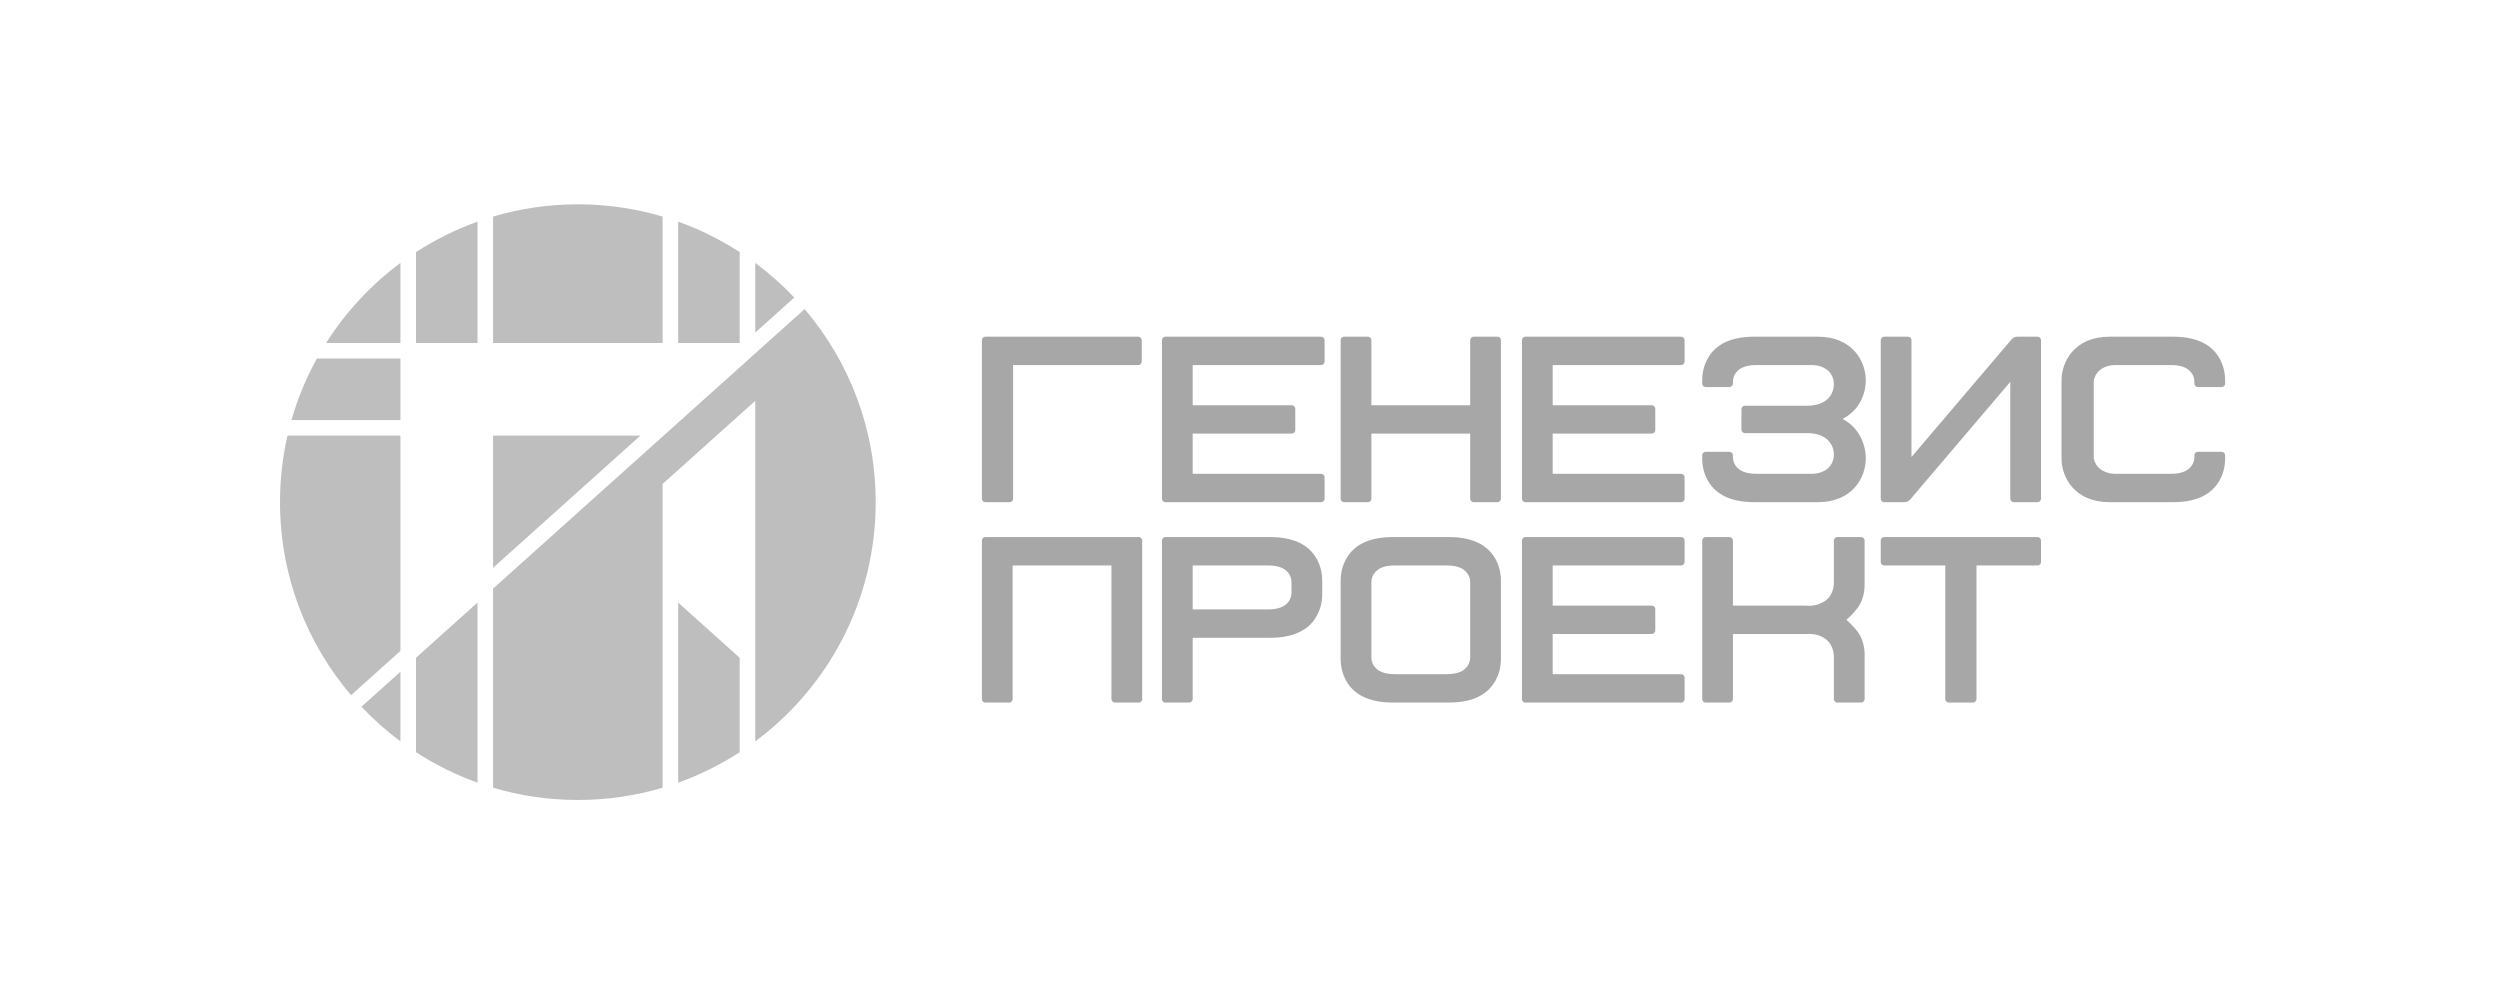
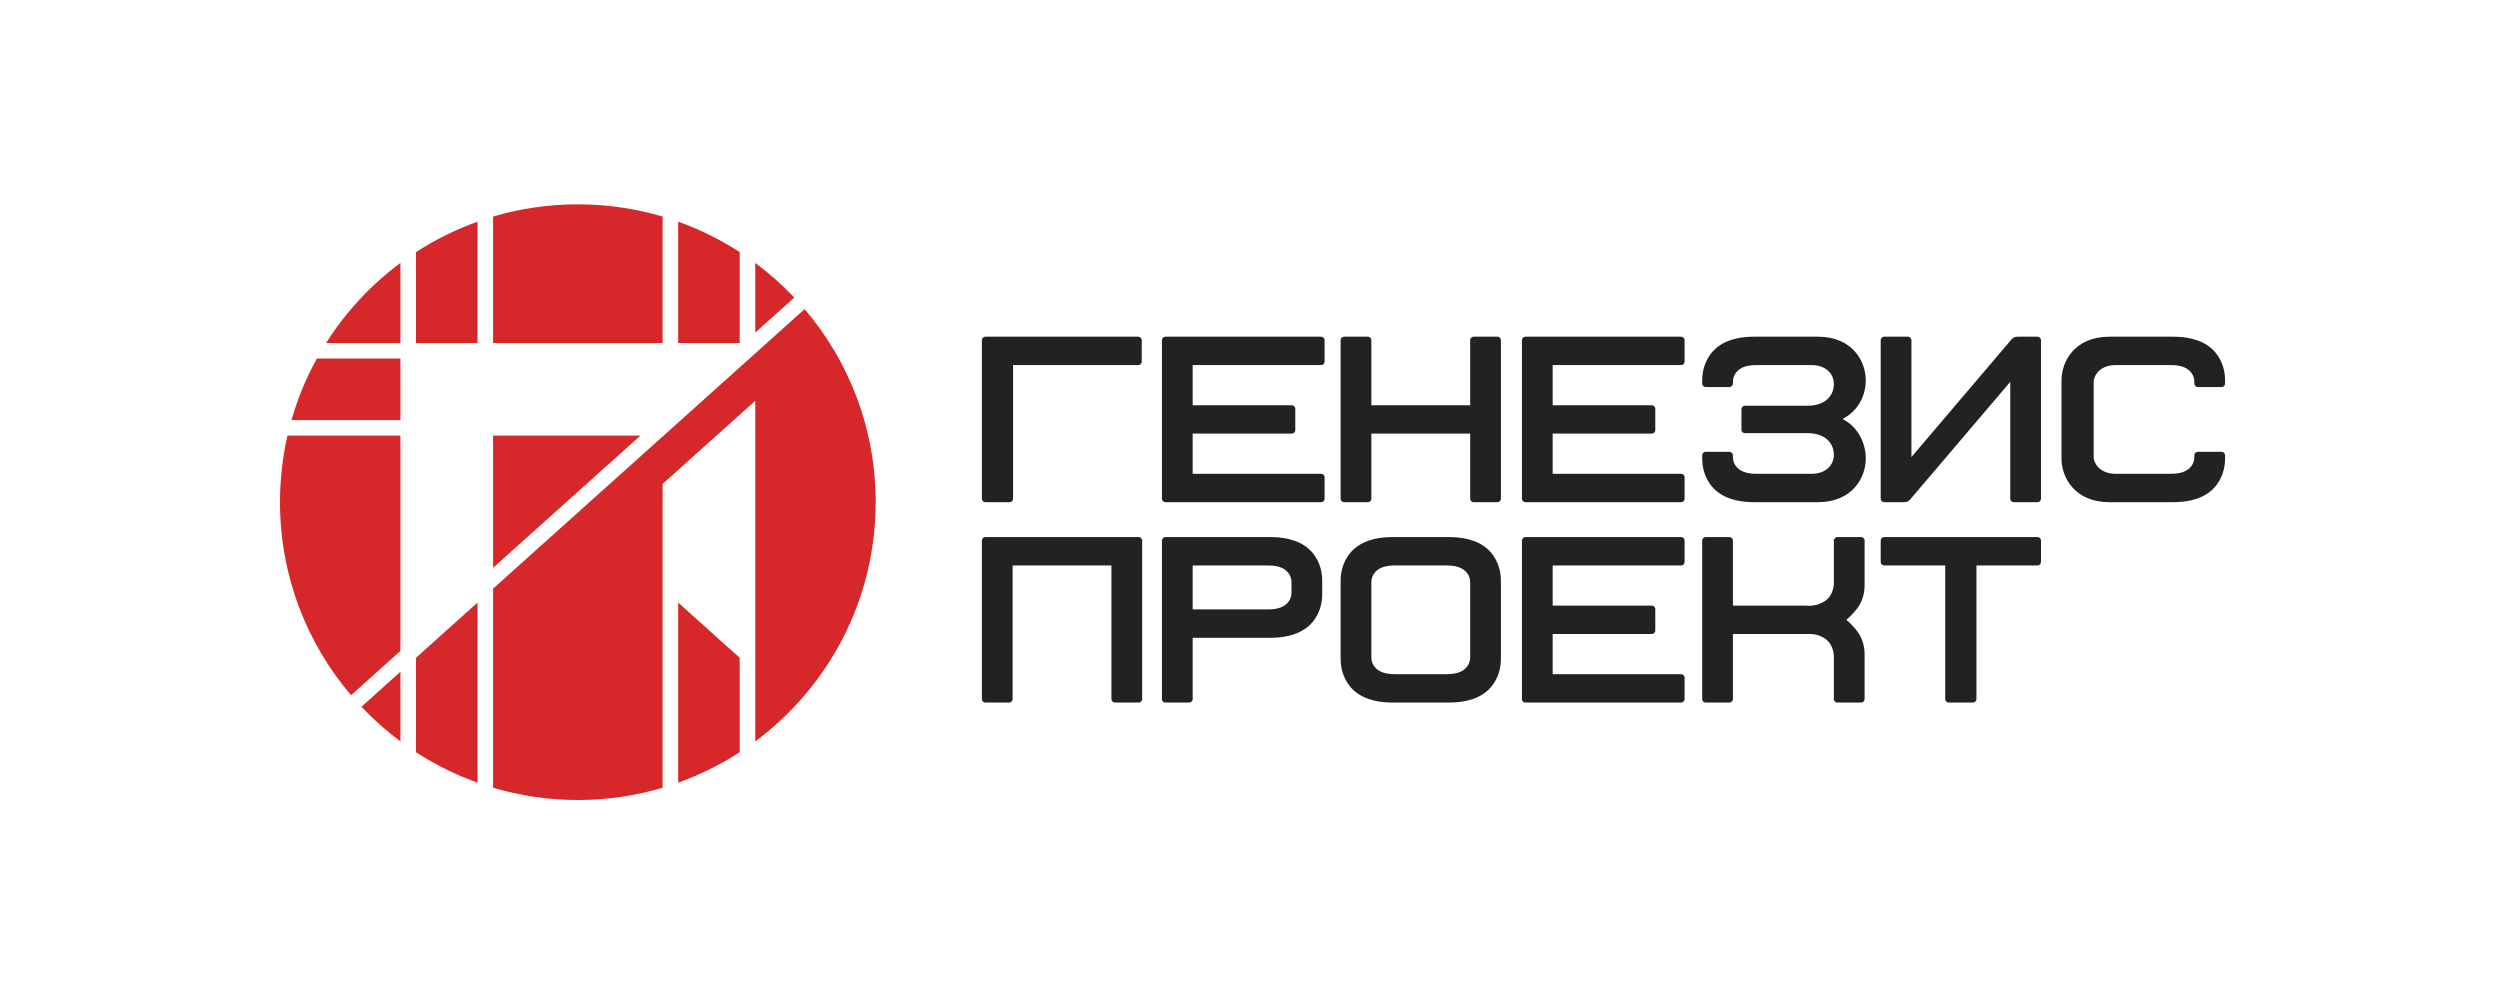
<svg xmlns="http://www.w3.org/2000/svg" width="250" height="100" viewBox="0 0 250 100" fill="none">
-   <g style="mix-blend-mode:luminosity" opacity="0.4">
-     <path d="M101.31 36.505H113.844C114.009 36.505 114.174 36.34 114.174 36.175V33.999C114.174 33.834 114.009 33.669 113.844 33.669H98.52C98.355 33.669 98.189 33.834 98.189 33.999V49.886C98.189 50.051 98.354 50.217 98.52 50.217H100.979C101.144 50.217 101.31 50.051 101.31 49.886V36.505Z" fill="#222222" />
-     <path d="M119.268 36.505H132.129C132.294 36.505 132.46 36.34 132.46 36.175V33.999C132.46 33.834 132.294 33.669 132.129 33.669H116.526C116.361 33.669 116.195 33.834 116.195 33.999V49.886C116.195 50.051 116.361 50.217 116.526 50.217H132.129C132.294 50.217 132.46 50.051 132.46 49.886V47.711C132.46 47.545 132.294 47.38 132.129 47.38H119.268V43.361H129.197C129.363 43.361 129.529 43.195 129.529 43.03V40.855C129.529 40.689 129.363 40.524 129.197 40.524H119.268V36.505V36.505Z" fill="#222222" />
-     <path d="M137.138 40.524V33.999C137.138 33.834 136.972 33.669 136.807 33.669H134.395C134.23 33.669 134.064 33.834 134.064 33.999V49.886C134.064 50.051 134.23 50.217 134.395 50.217H136.807C136.972 50.217 137.138 50.051 137.138 49.886V43.361H147.019V49.886C147.019 50.051 147.184 50.217 147.35 50.217H149.761C149.927 50.217 150.093 50.051 150.093 49.886V33.999C150.093 33.834 149.927 33.669 149.761 33.669H147.35C147.184 33.669 147.019 33.834 147.019 33.999V40.524H137.138Z" fill="#222222" />
-     <path d="M155.268 36.505H168.129C168.294 36.505 168.46 36.34 168.46 36.175V33.999C168.46 33.834 168.294 33.669 168.129 33.669H152.526C152.361 33.669 152.195 33.834 152.195 33.999V49.886C152.195 50.051 152.361 50.217 152.526 50.217H168.129C168.294 50.217 168.46 50.051 168.46 49.886V47.711C168.46 47.545 168.294 47.38 168.129 47.38H155.268V43.361H165.197C165.363 43.361 165.529 43.195 165.529 43.03V40.855C165.529 40.689 165.363 40.524 165.197 40.524H155.268V36.505V36.505Z" fill="#222222" />
-     <path d="M191.147 45.702V33.999C191.147 33.834 190.982 33.669 190.817 33.669H188.405C188.24 33.669 188.074 33.834 188.074 33.999V49.886C188.074 50.051 188.24 50.217 188.405 50.217H190.415C190.698 50.217 190.864 50.122 191.053 49.909L201.029 38.184V49.886C201.029 50.051 201.195 50.217 201.36 50.217H203.772C203.937 50.217 204.102 50.051 204.102 49.886V33.999C204.102 33.834 203.937 33.669 203.772 33.669H201.762C201.478 33.669 201.313 33.763 201.124 33.976L191.147 45.702H191.147Z" fill="#222222" />
-     <path d="M180.715 40.572C182.724 40.572 183.386 39.389 183.386 38.42C183.386 37.309 182.511 36.505 181.164 36.505H175.703C175.206 36.505 174.403 36.552 173.883 36.978C173.741 37.096 173.292 37.475 173.292 38.184V38.373C173.292 38.538 173.126 38.704 172.961 38.704H170.549C170.384 38.704 170.219 38.538 170.219 38.373V38.066C170.219 36.269 171.117 35.252 171.542 34.874C172.724 33.81 174.379 33.669 175.419 33.669H181.802C185.206 33.669 186.601 36.103 186.578 38.089C186.555 39.523 185.874 41.046 184.261 41.895C185.874 42.745 186.558 44.362 186.578 45.796C186.604 47.782 185.206 50.217 181.802 50.217H175.419C174.379 50.217 172.724 50.075 171.542 49.011C171.117 48.633 170.219 47.616 170.219 45.819V45.512C170.219 45.347 170.384 45.181 170.549 45.181H172.961C173.126 45.181 173.292 45.347 173.292 45.512V45.702C173.292 46.411 173.741 46.789 173.883 46.907C174.403 47.333 175.206 47.38 175.703 47.38H181.164C182.511 47.38 183.386 46.576 183.386 45.465C183.386 44.496 182.724 43.313 180.715 43.313H174.474C174.308 43.313 174.143 43.148 174.143 42.983V41.895V40.902C174.143 40.737 174.308 40.572 174.474 40.572H180.715Z" fill="#222222" />
-     <path d="M98.52 53.707C98.355 53.707 98.189 53.872 98.189 54.038V69.924C98.189 70.089 98.355 70.255 98.52 70.255H100.932C101.097 70.255 101.263 70.089 101.263 69.924V56.544H111.144V69.924C111.144 70.089 111.309 70.255 111.475 70.255H113.886C114.052 70.255 114.218 70.089 114.218 69.924V54.038C114.218 53.872 114.052 53.707 113.886 53.707C108.919 53.707 103.488 53.707 98.52 53.707Z" fill="#222222" />
-     <path d="M116.526 53.707C116.361 53.707 116.195 53.873 116.195 54.038V69.925C116.195 70.09 116.361 70.255 116.526 70.255H118.938C119.103 70.255 119.268 70.09 119.268 69.925V63.778H127.023C128.063 63.778 129.717 63.636 130.9 62.572C131.325 62.194 132.223 61.178 132.223 59.381C132.223 58.75 132.223 58.735 132.223 58.104C132.223 56.308 131.325 55.291 130.9 54.913C129.717 53.849 128.063 53.707 127.023 53.707H124.008H116.527L116.526 53.707ZM119.268 60.941V56.544H124.008H126.739C127.235 56.544 128.039 56.592 128.56 57.017C128.701 57.135 129.15 57.514 129.15 58.223C129.15 58.755 129.15 58.731 129.15 59.263C129.15 59.972 128.701 60.351 128.56 60.468C128.04 60.894 127.235 60.941 126.739 60.941H119.269L119.268 60.941Z" fill="#222222" />
-     <path d="M141.877 70.255H139.265C138.225 70.255 136.57 70.113 135.388 69.049C134.963 68.672 134.064 67.655 134.064 65.858C134.064 63.273 134.064 60.689 134.064 58.104C134.064 56.308 134.963 55.291 135.388 54.913C136.57 53.849 138.225 53.707 139.265 53.707H141.877H144.891C145.932 53.707 147.586 53.849 148.768 54.913C149.194 55.291 150.093 56.307 150.093 58.104C150.093 60.689 150.093 63.273 150.093 65.858C150.093 67.655 149.194 68.672 148.768 69.049C147.586 70.113 145.932 70.255 144.891 70.255H141.877ZM141.877 56.544H139.548C139.053 56.544 138.248 56.591 137.729 57.017C137.587 57.135 137.138 57.513 137.138 58.222C137.138 60.728 137.138 63.234 137.138 65.74C137.138 66.449 137.587 66.828 137.729 66.946C138.248 67.371 139.052 67.418 139.548 67.418H141.877H144.608C145.104 67.418 145.908 67.371 146.428 66.946C146.57 66.828 147.019 66.449 147.019 65.74C147.019 63.234 147.019 60.728 147.019 58.222C147.019 57.513 146.569 57.135 146.428 57.017C145.908 56.591 145.104 56.544 144.608 56.544H141.877Z" fill="#222222" />
-     <path d="M155.268 56.544H168.129C168.294 56.544 168.46 56.378 168.46 56.213V54.038C168.46 53.872 168.294 53.707 168.129 53.707H152.526C152.361 53.707 152.195 53.872 152.195 54.038V69.924C152.195 70.089 152.361 70.255 152.526 70.255H168.129C168.294 70.255 168.46 70.089 168.46 69.924V67.749C168.46 67.584 168.294 67.418 168.129 67.418H155.268V63.4H165.197C165.363 63.4 165.529 63.234 165.529 63.068V60.894C165.529 60.728 165.363 60.562 165.197 60.562H155.268V56.544V56.544Z" fill="#222222" />
-     <path d="M197.649 56.544H203.772C203.937 56.544 204.103 56.378 204.103 56.213V54.038C204.103 53.872 203.937 53.707 203.772 53.707C198.154 53.707 193.745 53.707 188.405 53.707C188.24 53.707 188.074 53.872 188.074 54.038V56.213C188.074 56.378 188.24 56.544 188.405 56.544H194.528V69.924C194.528 70.089 194.694 70.255 194.859 70.255H197.318C197.483 70.255 197.649 70.089 197.649 69.924V56.544H197.649Z" fill="#222222" />
-     <path d="M173.294 60.563V54.038C173.294 53.872 173.128 53.707 172.963 53.707H170.552C170.386 53.707 170.221 53.872 170.221 54.038V69.924C170.221 70.09 170.386 70.255 170.552 70.255H172.963C173.128 70.255 173.294 70.09 173.294 69.924V63.4H181.072C181.662 63.4 182.395 63.683 182.821 64.132C183.175 64.511 183.388 65.125 183.388 65.669V69.924C183.388 70.09 183.554 70.255 183.72 70.255H186.13C186.297 70.255 186.462 70.09 186.462 69.924V65.456C186.462 64.534 186.177 63.683 185.682 63.069C184.154 61.16 182.522 60.563 180.386 60.563H173.294H173.294Z" fill="#222222" />
-     <path d="M181.07 60.562C181.661 60.562 182.394 60.279 182.82 59.83C183.174 59.451 183.387 58.837 183.387 58.293V54.038C183.387 53.872 183.553 53.707 183.719 53.707H186.13C186.296 53.707 186.461 53.872 186.461 54.038V58.506C186.461 59.428 186.177 60.279 185.681 60.894C184.321 62.593 182.878 63.253 181.071 63.377V60.562H181.07Z" fill="#222222" />
-     <path d="M209.372 38.089C209.529 37.154 210.357 36.505 211.566 36.505H217.028C217.524 36.505 218.327 36.552 218.847 36.978C218.989 37.096 219.439 37.475 219.439 38.184V38.373C219.439 38.538 219.604 38.704 219.769 38.704H222.181C222.347 38.704 222.512 38.538 222.512 38.373V38.066C222.512 36.269 221.613 35.252 221.188 34.874C220.006 33.81 218.351 33.669 217.311 33.669H210.928C207.524 33.669 206.129 36.103 206.153 38.089V45.796C206.126 47.781 207.524 50.217 210.928 50.217H217.311C218.351 50.217 220.006 50.075 221.188 49.011C221.613 48.633 222.512 47.616 222.512 45.82V45.513C222.512 45.347 222.347 45.182 222.181 45.182H219.769C219.604 45.182 219.439 45.347 219.439 45.513V45.702C219.439 46.411 218.989 46.789 218.847 46.907C218.327 47.333 217.524 47.38 217.028 47.38H211.566C210.357 47.38 209.529 46.732 209.372 45.796V38.089Z" fill="#222222" />
-     <path fill-rule="evenodd" clip-rule="evenodd" d="M57.785 20.43C60.73 20.43 63.574 20.86 66.261 21.656V34.299L49.308 34.298V21.656C51.995 20.86 54.839 20.43 57.785 20.43V20.43ZM67.817 22.165C69.996 22.944 72.058 23.97 73.969 25.209V34.298H67.817V22.165ZM75.525 26.29C76.925 27.33 78.231 28.49 79.428 29.755L75.525 33.257V26.29ZM80.462 30.908C84.893 36.107 87.569 42.848 87.569 50.215C87.569 60.017 82.833 68.713 75.525 74.14V66.132V40.082L66.261 48.394V66.132V78.773C63.574 79.57 60.73 79.999 57.785 79.999C54.839 79.999 51.995 79.57 49.308 78.774V66.132V58.861L80.462 30.908H80.462ZM73.969 75.221C72.058 76.46 69.996 77.486 67.817 78.265V60.258L73.969 65.777V75.221ZM47.752 78.266C45.573 77.486 43.511 76.46 41.6 75.221V65.777L47.752 60.257V78.266ZM40.044 74.14C38.644 73.1 37.337 71.939 36.141 70.675L40.044 67.173V74.14ZM35.106 69.521C30.675 64.323 28 57.582 28 50.215C28 47.928 28.259 45.701 28.747 43.562H40.044V45.98V65.091L35.106 69.521ZM29.146 42.006C29.765 39.844 30.622 37.784 31.686 35.854H40.044V42.006H29.146H29.146ZM32.607 34.298C34.575 31.192 37.101 28.476 40.044 26.29V34.298V34.298H32.607ZM41.6 25.209C43.511 23.97 45.573 22.944 47.752 22.165V34.298H41.6V25.209ZM64.04 43.562H63.062H49.308V56.78L64.04 43.562Z" fill="#D6282A" />
-   </g>
+   <path d="M101.308 36.507H113.842C114.007 36.507 114.173 36.341 114.173 36.176V34C114.173 33.836 114.007 33.67 113.842 33.67H98.518C98.353 33.67 98.188 33.836 98.188 34V49.887C98.188 50.052 98.352 50.218 98.518 50.218H100.977C101.142 50.218 101.308 50.052 101.308 49.887V36.507Z" fill="#222222" />
+   <path d="M119.268 36.507H132.129C132.294 36.507 132.46 36.341 132.46 36.176V34C132.46 33.836 132.294 33.67 132.129 33.67H116.526C116.361 33.67 116.195 33.836 116.195 34V49.887C116.195 50.052 116.361 50.218 116.526 50.218H132.129C132.294 50.218 132.46 50.052 132.46 49.887V47.712C132.46 47.546 132.294 47.381 132.129 47.381H119.268V43.362H129.197C129.363 43.362 129.529 43.197 129.529 43.031V40.856C129.529 40.691 129.363 40.525 129.197 40.525H119.268V36.506V36.507Z" fill="#222222" />
+   <path d="M137.136 40.525V34C137.136 33.836 136.97 33.67 136.805 33.67H134.393C134.228 33.67 134.062 33.836 134.062 34V49.887C134.062 50.052 134.228 50.218 134.393 50.218H136.805C136.97 50.218 137.136 50.052 137.136 49.887V43.362H147.017V49.887C147.017 50.052 147.183 50.218 147.348 50.218H149.759C149.925 50.218 150.091 50.052 150.091 49.887V34C150.091 33.836 149.925 33.67 149.759 33.67H147.348C147.183 33.67 147.017 33.836 147.017 34V40.525H137.136Z" fill="#222222" />
+   <path d="M155.268 36.507H168.129C168.294 36.507 168.46 36.341 168.46 36.176V34C168.46 33.836 168.294 33.67 168.129 33.67H152.526C152.361 33.67 152.195 33.836 152.195 34V49.887C152.195 50.052 152.361 50.218 152.526 50.218H168.129C168.294 50.218 168.46 50.052 168.46 49.887V47.712C168.46 47.546 168.294 47.381 168.129 47.381H155.268V43.362H165.197C165.363 43.362 165.529 43.197 165.529 43.031V40.856C165.529 40.691 165.363 40.525 165.197 40.525H155.268V36.506V36.507Z" fill="#222222" />
+   <path d="M191.143 45.703V34C191.143 33.836 190.978 33.67 190.813 33.67H188.401C188.236 33.67 188.07 33.836 188.07 34V49.887C188.07 50.052 188.236 50.218 188.401 50.218H190.411C190.694 50.218 190.86 50.123 191.049 49.91L201.025 38.185V49.887C201.025 50.052 201.191 50.218 201.356 50.218H203.768C203.933 50.218 204.098 50.052 204.098 49.887V34C204.098 33.836 203.933 33.67 203.768 33.67H201.758C201.474 33.67 201.309 33.764 201.12 33.977L191.143 45.703H191.143Z" fill="#222222" />
+   <path d="M180.715 40.573C182.724 40.573 183.386 39.391 183.386 38.422C183.386 37.31 182.511 36.507 181.164 36.507H175.703C175.206 36.507 174.403 36.554 173.883 36.98C173.741 37.097 173.292 37.476 173.292 38.185V38.374C173.292 38.54 173.126 38.705 172.961 38.705H170.549C170.384 38.705 170.219 38.54 170.219 38.374V38.067C170.219 36.27 171.117 35.254 171.542 34.876C172.724 33.812 174.379 33.67 175.419 33.67H181.802C185.206 33.67 186.601 36.104 186.578 38.091C186.555 39.525 185.874 41.047 184.261 41.897C185.874 42.746 186.558 44.363 186.578 45.797C186.604 47.783 185.206 50.218 181.802 50.218H175.419C174.379 50.218 172.724 50.076 171.542 49.013C171.117 48.634 170.219 47.617 170.219 45.821V45.513C170.219 45.348 170.384 45.183 170.549 45.183H172.961C173.126 45.183 173.292 45.348 173.292 45.513V45.703C173.292 46.412 173.741 46.79 173.883 46.908C174.403 47.334 175.206 47.381 175.703 47.381H181.164C182.511 47.381 183.386 46.577 183.386 45.466C183.386 44.497 182.724 43.315 180.715 43.315H174.474C174.308 43.315 174.143 43.149 174.143 42.984V41.896V40.903C174.143 40.738 174.308 40.573 174.474 40.573H180.715Z" fill="#222222" />
+   <path d="M98.518 53.707C98.353 53.707 98.188 53.873 98.188 54.038V69.925C98.188 70.09 98.353 70.255 98.518 70.255H100.93C101.095 70.255 101.261 70.09 101.261 69.925V56.544H111.142V69.925C111.142 70.09 111.308 70.255 111.473 70.255H113.884C114.05 70.255 114.216 70.09 114.216 69.925V54.038C114.216 53.873 114.05 53.707 113.884 53.707C108.917 53.707 103.486 53.707 98.518 53.707Z" fill="#222222" />
+   <path d="M116.526 53.707C116.361 53.707 116.195 53.873 116.195 54.039V69.925C116.195 70.09 116.361 70.255 116.526 70.255H118.938C119.103 70.255 119.268 70.09 119.268 69.925V63.778H127.023C128.063 63.778 129.717 63.636 130.9 62.573C131.325 62.194 132.223 61.178 132.223 59.381C132.223 58.75 132.223 58.735 132.223 58.104C132.223 56.308 131.325 55.291 130.9 54.913C129.717 53.849 128.063 53.707 127.023 53.707H124.008H116.527L116.526 53.707ZM119.268 60.941V56.545H124.008H126.739C127.235 56.545 128.039 56.592 128.56 57.018C128.701 57.136 129.15 57.514 129.15 58.223C129.15 58.755 129.15 58.732 129.15 59.263C129.15 59.972 128.701 60.351 128.56 60.469C128.04 60.895 127.235 60.942 126.739 60.942H119.269L119.268 60.941Z" fill="#222222" />
+   <path d="M141.875 70.255H139.263C138.223 70.255 136.569 70.113 135.386 69.05C134.961 68.672 134.062 67.655 134.062 65.859C134.062 63.274 134.062 60.69 134.062 58.104C134.062 56.308 134.961 55.291 135.386 54.913C136.569 53.849 138.223 53.707 139.263 53.707H141.875H144.89C145.93 53.707 147.584 53.849 148.766 54.913C149.192 55.291 150.091 56.308 150.091 58.104C150.091 60.69 150.091 63.274 150.091 65.859C150.091 67.655 149.192 68.672 148.766 69.05C147.584 70.113 145.93 70.255 144.89 70.255H141.875ZM141.875 56.544H139.546C139.051 56.544 138.247 56.591 137.727 57.017C137.585 57.135 137.136 57.514 137.136 58.223C137.136 60.729 137.136 63.235 137.136 65.741C137.136 66.45 137.585 66.828 137.727 66.946C138.247 67.372 139.05 67.419 139.546 67.419H141.875H144.606C145.102 67.419 145.906 67.372 146.426 66.946C146.568 66.828 147.017 66.45 147.017 65.741C147.017 63.235 147.017 60.729 147.017 58.223C147.017 57.514 146.568 57.135 146.426 57.017C145.906 56.592 145.102 56.544 144.606 56.544H141.875Z" fill="#222222" />
+   <path d="M155.268 56.544H168.129C168.294 56.544 168.46 56.379 168.46 56.213V54.038C168.46 53.873 168.294 53.707 168.129 53.707H152.526C152.361 53.707 152.195 53.873 152.195 54.038V69.925C152.195 70.09 152.361 70.255 152.526 70.255H168.129C168.294 70.255 168.46 70.09 168.46 69.925V67.75C168.46 67.584 168.294 67.418 168.129 67.418H155.268V63.4H165.197C165.363 63.4 165.529 63.234 165.529 63.069V60.894C165.529 60.728 165.363 60.563 165.197 60.563H155.268V56.544V56.544Z" fill="#222222" />
+   <path d="M197.645 56.544H203.768C203.933 56.544 204.099 56.379 204.099 56.213V54.038C204.099 53.873 203.933 53.707 203.768 53.707C198.15 53.707 193.741 53.707 188.401 53.707C188.236 53.707 188.07 53.873 188.07 54.038V56.213C188.07 56.379 188.236 56.544 188.401 56.544H194.524V69.925C194.524 70.09 194.69 70.255 194.855 70.255H197.314C197.479 70.255 197.645 70.09 197.645 69.925V56.544H197.645Z" fill="#222222" />
+   <path d="M173.292 60.563V54.038C173.292 53.873 173.126 53.707 172.961 53.707H170.55C170.384 53.707 170.219 53.873 170.219 54.038V69.925C170.219 70.09 170.384 70.256 170.55 70.256H172.961C173.126 70.256 173.292 70.09 173.292 69.925V63.4H181.07C181.66 63.4 182.393 63.683 182.819 64.133C183.173 64.511 183.386 65.126 183.386 65.67V69.925C183.386 70.09 183.552 70.256 183.718 70.256H186.128C186.295 70.256 186.46 70.09 186.46 69.925V65.456C186.46 64.534 186.175 63.683 185.68 63.069C184.152 61.161 182.52 60.563 180.384 60.563H173.292H173.292Z" fill="#222222" />
+   <path d="M181.07 60.563C181.661 60.563 182.394 60.279 182.82 59.83C183.174 59.452 183.387 58.837 183.387 58.293V54.038C183.387 53.873 183.553 53.707 183.719 53.707H186.13C186.296 53.707 186.461 53.873 186.461 54.038V58.506C186.461 59.428 186.177 60.279 185.681 60.894C184.321 62.593 182.878 63.253 181.071 63.377V60.563H181.07Z" fill="#222222" />
+   <path d="M209.368 38.091C209.525 37.155 210.353 36.507 211.562 36.507H217.024C217.52 36.507 218.324 36.554 218.844 36.98C218.985 37.097 219.435 37.476 219.435 38.185V38.374C219.435 38.54 219.601 38.705 219.766 38.705H222.177C222.343 38.705 222.508 38.54 222.508 38.374V38.067C222.508 36.27 221.609 35.254 221.184 34.876C220.002 33.812 218.347 33.67 217.307 33.67H210.924C207.52 33.67 206.126 36.104 206.149 38.091V45.797C206.122 47.782 207.52 50.218 210.924 50.218H217.307C218.347 50.218 220.002 50.076 221.184 49.012C221.609 48.634 222.508 47.617 222.508 45.821V45.514C222.508 45.348 222.343 45.183 222.177 45.183H219.766C219.601 45.183 219.435 45.348 219.435 45.514V45.703C219.435 46.412 218.985 46.791 218.844 46.908C218.324 47.334 217.52 47.381 217.024 47.381H211.562C210.353 47.381 209.525 46.733 209.368 45.797V38.091Z" fill="#222222" />
+   <path fill-rule="evenodd" clip-rule="evenodd" d="M57.785 20.432C60.73 20.432 63.574 20.861 66.261 21.658V34.3L49.308 34.299V21.657C51.995 20.861 54.839 20.432 57.785 20.432V20.432ZM67.817 22.166C69.996 22.945 72.058 23.971 73.969 25.21V34.3H67.817V22.166ZM75.525 26.291C76.925 27.331 78.231 28.491 79.428 29.756L75.525 33.258V26.291ZM80.462 30.91C84.893 36.109 87.569 42.849 87.569 50.216C87.569 60.018 82.833 68.714 75.525 74.141V66.133V40.083L66.261 48.395V66.133V78.775C63.574 79.571 60.73 80.001 57.785 80.001C54.839 80.001 51.995 79.571 49.308 78.775V66.133V58.862L80.462 30.91H80.462ZM73.969 75.222C72.058 76.462 69.996 77.487 67.817 78.266V60.259L73.969 65.778V75.222ZM47.752 78.267C45.573 77.487 43.511 76.462 41.6 75.222V65.778L47.752 60.258V78.267ZM40.044 74.141C38.644 73.101 37.337 71.941 36.141 70.676L40.044 67.174V74.141ZM35.106 69.523C30.675 64.324 28 57.583 28 50.216C28 47.929 28.259 45.702 28.747 43.563H40.044V45.982V65.093L35.106 69.523ZM29.146 42.007C29.765 39.846 30.622 37.785 31.686 35.855H40.044V42.007H29.146H29.146ZM32.607 34.3C34.575 31.194 37.101 28.477 40.044 26.291V34.299V34.3H32.607ZM41.6 25.21C43.511 23.971 45.573 22.946 47.752 22.166V34.299H41.6V25.21ZM64.04 43.563H63.062H49.308V56.781L64.04 43.563Z" fill="#D6282A" />
</svg>
